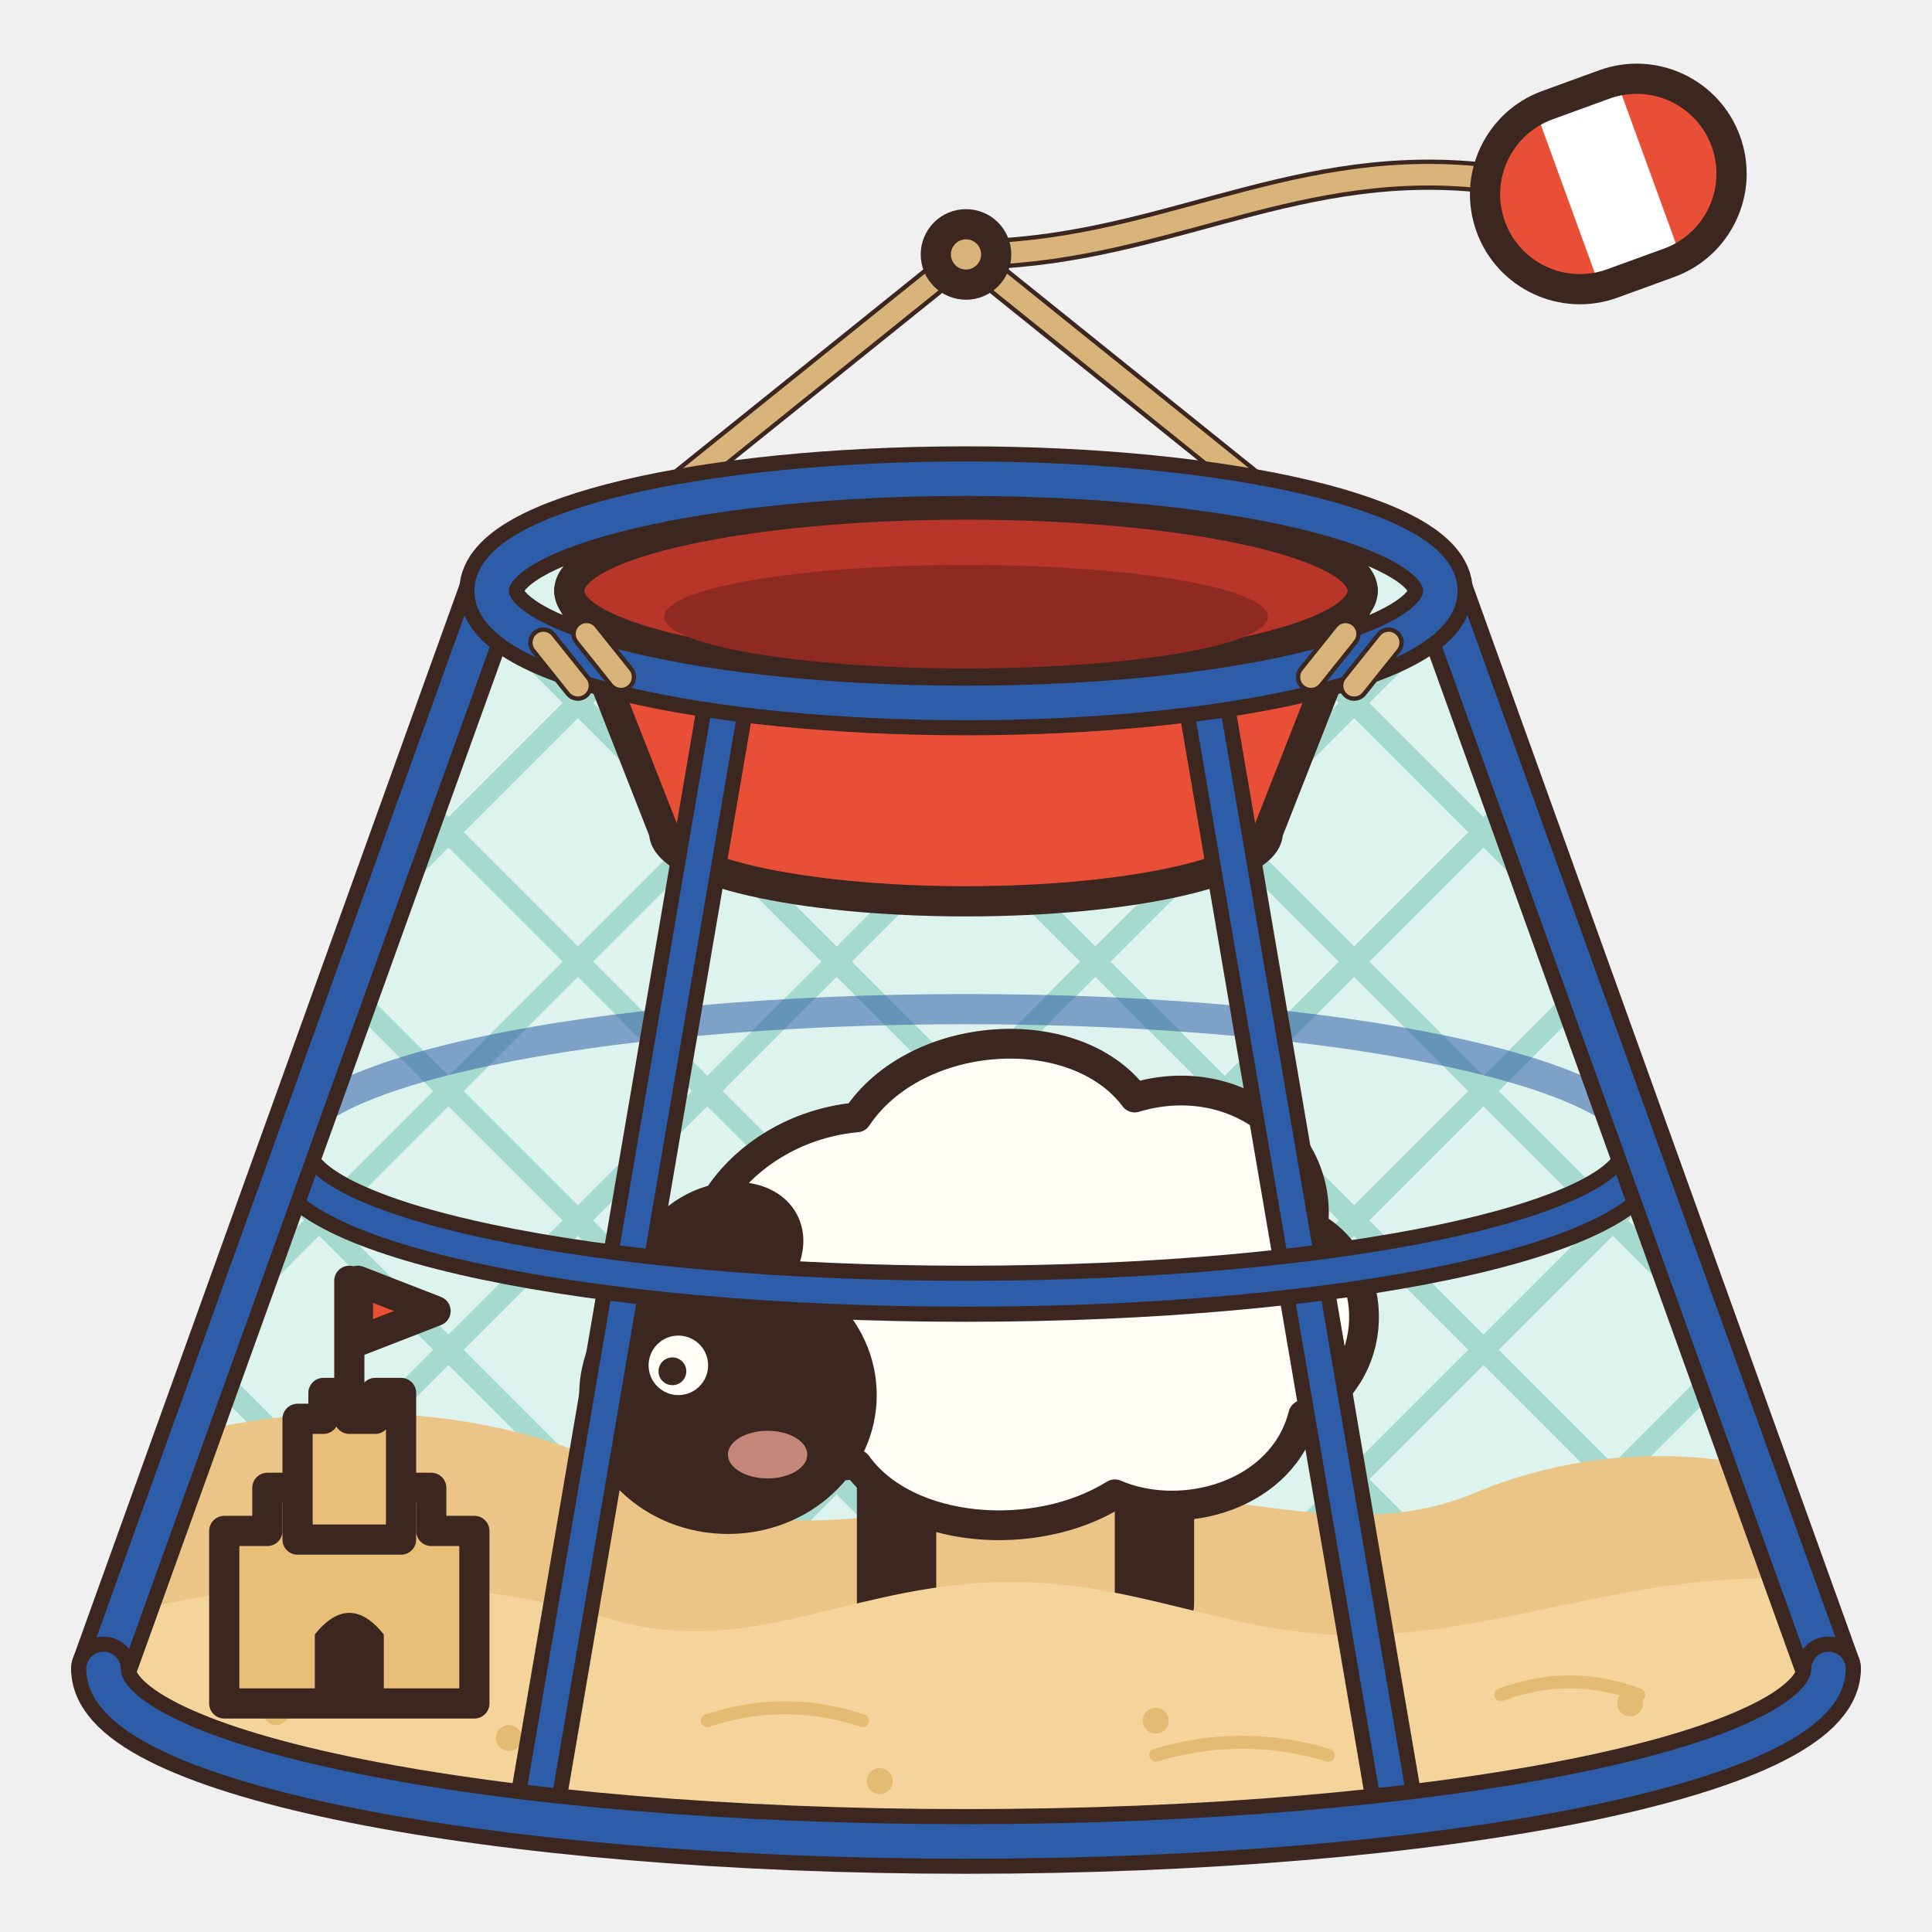
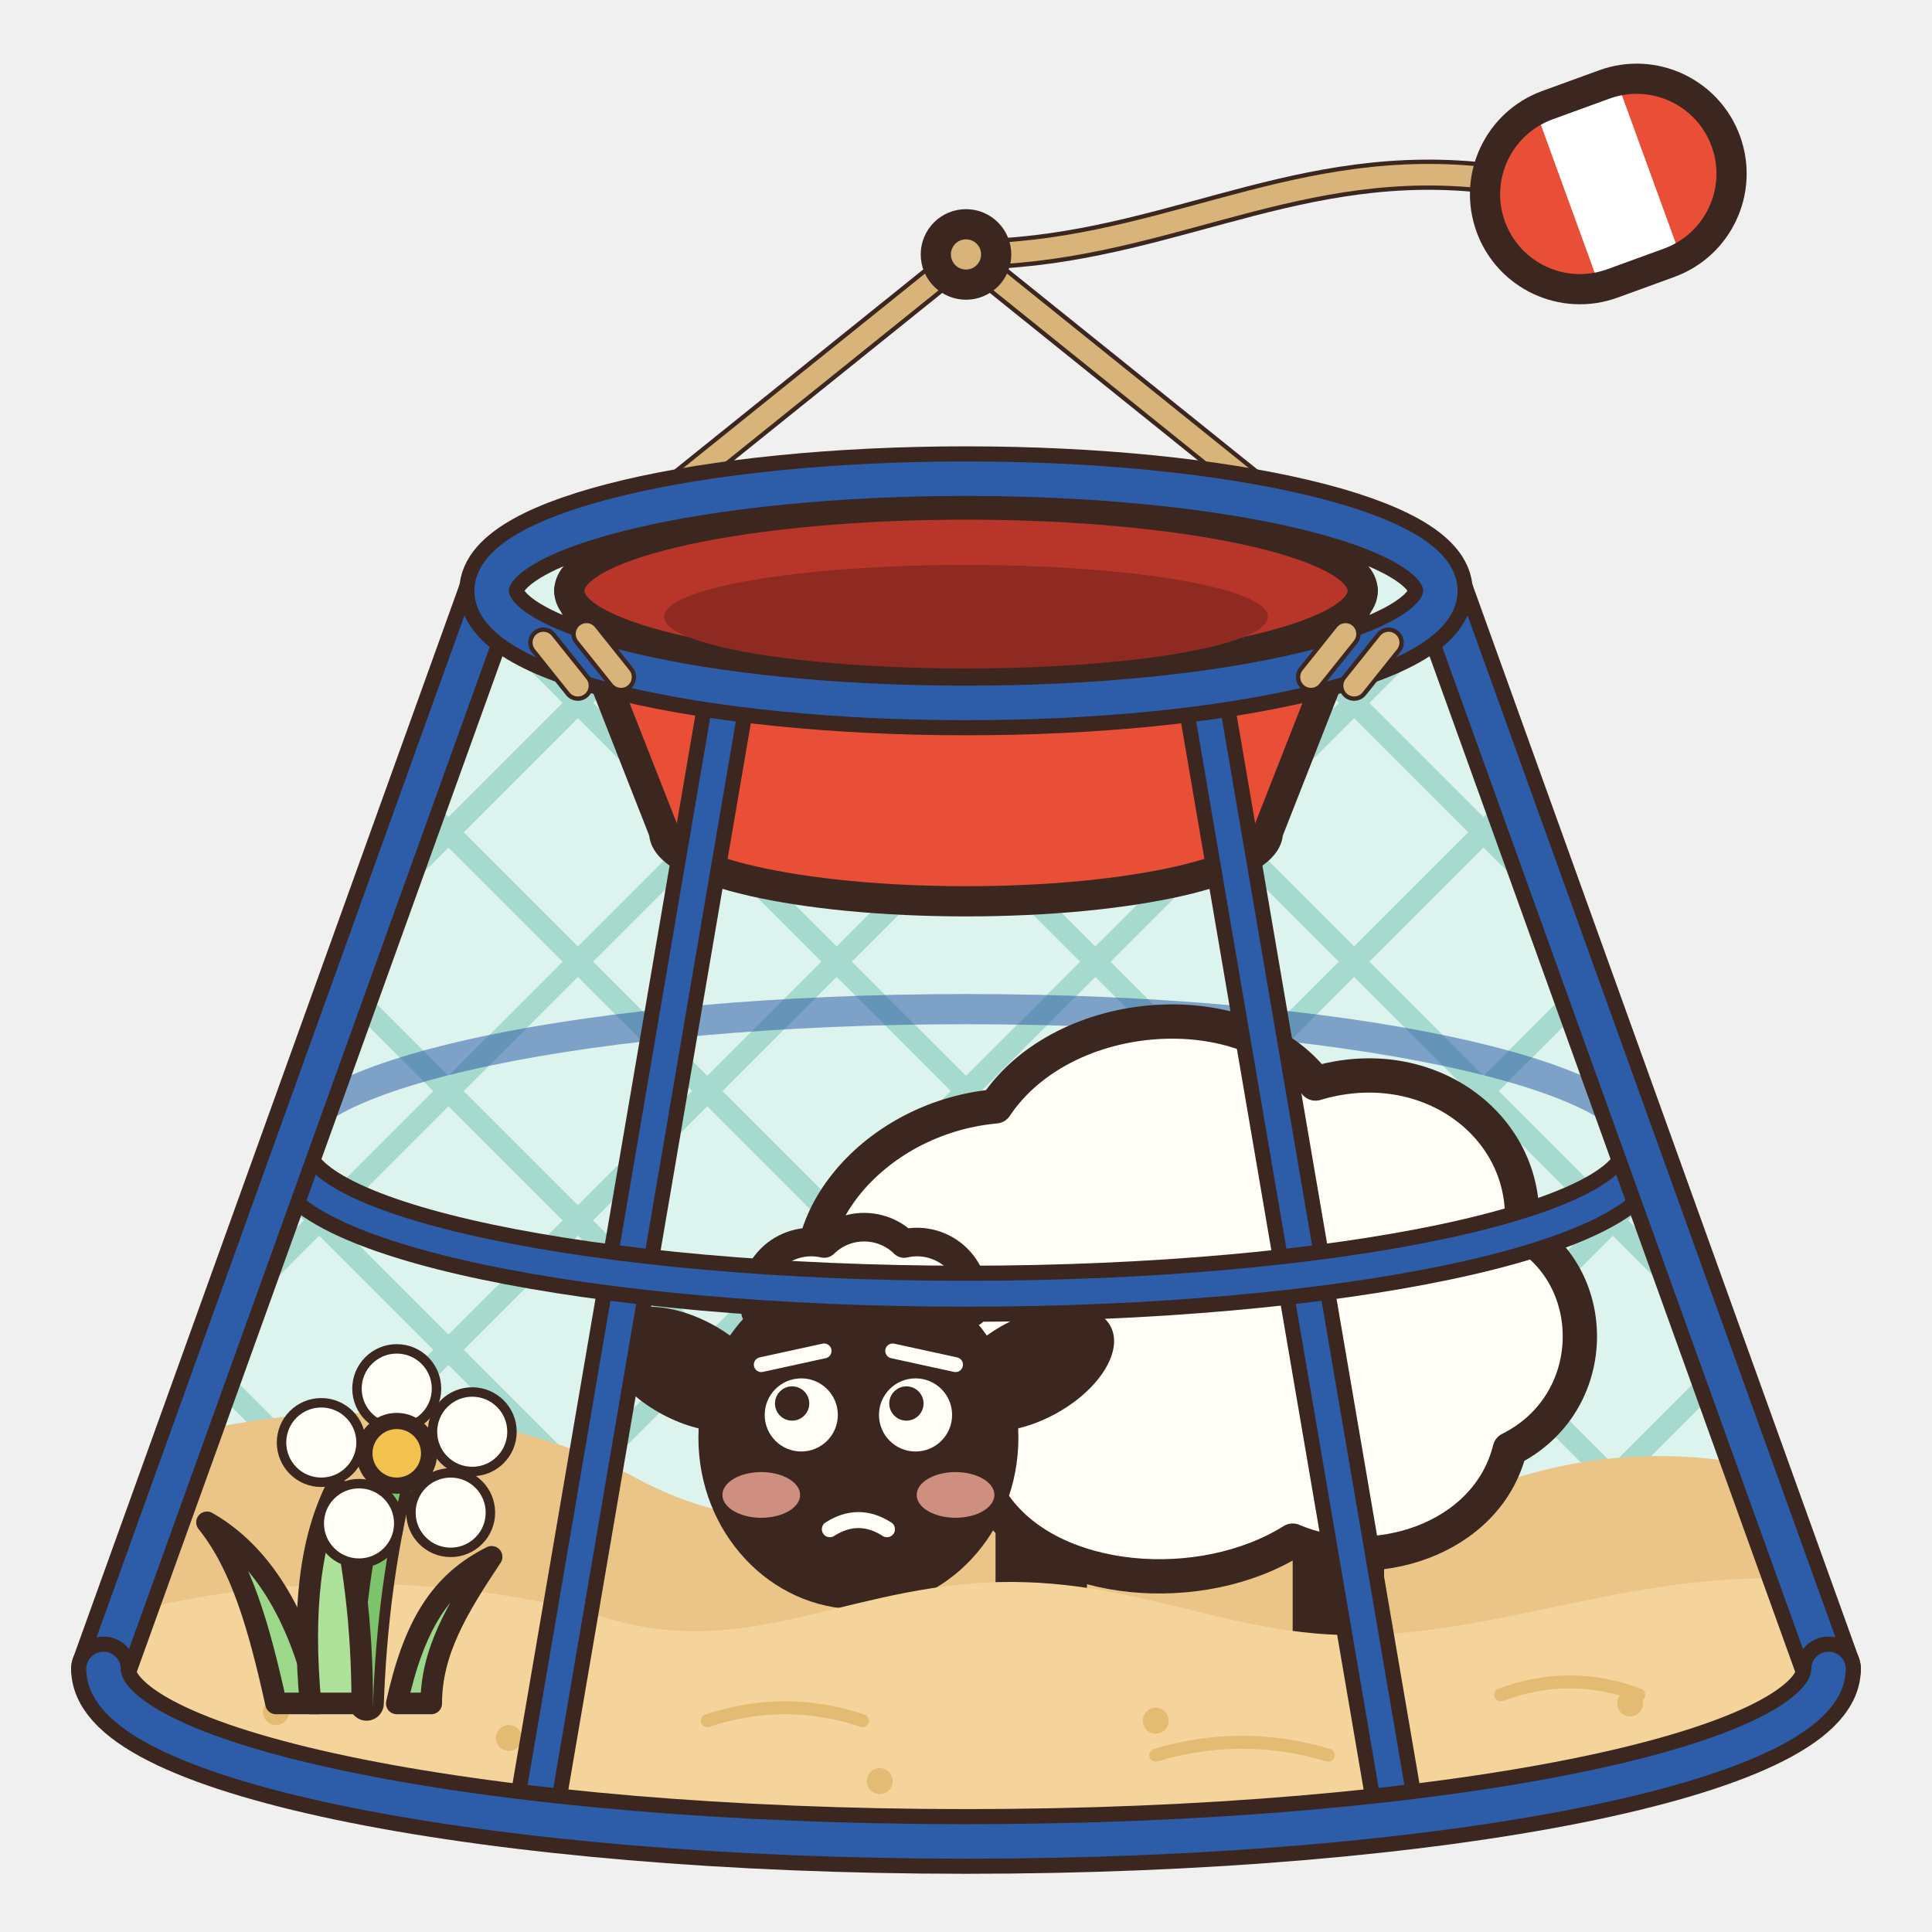
<svg xmlns="http://www.w3.org/2000/svg" viewBox="32 33 448 448" width="512" height="512">
  <defs>
    <style>
      .ink { stroke: #3B2620; stroke-width: 7; stroke-linejoin: round; stroke-linecap: round; }
      .sand { fill: #F4D49B; }
      .rope { fill: none; stroke: #D8B47A; stroke-width: 5; stroke-linecap: round; }
      .ring-ink { fill: none; stroke: #3B2620; stroke-width: 15; stroke-linecap: round; }
      .ring { fill: none; stroke: #2D5DA8; stroke-width: 8; stroke-linecap: round; }
    </style>
    <path id="cone" d="M146 170 L 56 420 A 200 40 0 0 0 456 420 L 366 170 A 110 26 0 0 0 146 170 Z" />
    <clipPath id="inside">
      <use href="#cone" />
    </clipPath>
    <clipPath id="buoy">
      <rect x="376" y="54" width="58" height="44" rx="22" />
    </clipPath>
  </defs>
  <path class="ink" fill="none" d="M164 166 L 256 92 L 348 166 M 256 92 C 300 92, 330 70, 374 74" />
  <path class="rope" d="M164 166 L 256 92 L 348 166 M 256 92 C 300 92, 330 70, 374 74" />
  <circle class="ink" cx="256" cy="92" r="7" fill="#D8B47A" />
  <g transform="rotate(-20 404 76)">
    <rect x="376" y="54" width="58" height="44" rx="22" fill="#FFFFFF" />
    <g clip-path="url(#buoy)" fill="#E94F37">
      <rect x="376" y="54" width="19" height="44" />
      <rect x="415" y="54" width="19" height="44" />
    </g>
    <rect class="ink" x="376" y="54" width="58" height="44" rx="22" fill="none" />
  </g>
  <use href="#cone" fill="#DDF3EE" />
  <g clip-path="url(#inside)">
    <g stroke="#A6DACF" stroke-width="5">
      <path d="M0 150 L 340 490 M 0 90 L 400 490 M 30 60 L 460 490 M 90 60 L 520 490 M 150 60 L 520 430 M 210 60 L 520 370 M 270 60 L 520 310 M 330 60 L 520 250 M 0 210 L 280 490 M 0 270 L 220 490 M 0 330 L 160 490" />
      <path d="M512 150 L 172 490 M 512 90 L 112 490 M 482 60 L 52 490 M 422 60 L -8 490 M 362 60 L -8 430 M 302 60 L -8 370 M 242 60 L -8 310 M 182 60 L -8 250 M 512 210 L 232 490 M 512 270 L 292 490 M 512 330 L 352 490" />
    </g>
    <ellipse cx="256" cy="300" rx="157" ry="33" fill="none" stroke="#2D5DA8" stroke-width="7" opacity="0.55" />
    <path fill="#EBC587" d="M40 380 C 80 356, 140 354, 180 376 C 210 392, 236 384, 268 380 C 310 374, 340 392, 372 380 C 404 366, 440 368, 470 384 L 470 470 L 40 470 Z" />
  </g>
  <path class="ink" fill="#E94F37" d="M164 170 L 186 226 A 70 16 0 0 0 326 226 L 348 170 Z" />
  <ellipse class="ink" cx="256" cy="170" rx="92" ry="20" fill="#B8352A" />
  <ellipse cx="256" cy="176" rx="70" ry="12" fill="#8E2A22" />
-   <g transform="translate(256 414) scale(2.3) translate(-51 -73)">
+   <g transform="translate(292 430) scale(2.65) translate(-51 -73)">
    <g fill="#3B2620">
      <rect x="40" y="52" width="8" height="21" rx="4" />
      <rect x="66" y="52" width="8" height="21" rx="4" />
    </g>
    <path d="M40 20c6-9 22-10 28-2 10-3 19 4 18 13 7 4 7 15-1 19-2 8-12 11-19 8-8 5-21 4-26-3-10 1-17-7-15-16-4-8 4-18 15-19Z" fill="#FFFDF5" stroke="#3B2620" stroke-width="3" stroke-linejoin="round" />
-     <ellipse cx="26" cy="34" rx="9" ry="7" transform="rotate(-28 26 34)" fill="#3B2620" />
-     <ellipse cx="27" cy="48" rx="15" ry="14" fill="#3B2620" />
-     <circle cx="22" cy="45" r="3" fill="#FFFDF5" />
-     <circle cx="21.4" cy="45.6" r="1.4" fill="#3B2620" />
-     <ellipse cx="31" cy="54" rx="4" ry="2.4" fill="#FFB0A0" opacity="0.7" />
+     <ellipse cx="13" cy="43" rx="8" ry="4.5" transform="rotate(28 13 43)" fill="#3B2620" />
+     <ellipse cx="43" cy="43" rx="8" ry="4.5" transform="rotate(-28 43 43)" fill="#3B2620" />
+     <ellipse cx="28" cy="49" rx="14" ry="15" fill="#3B2620" />
+     <path d="M19 38a5 5 0 0 1 6-6a5 5 0 0 1 7 0a5 5 0 0 1 6 6Z" fill="#FFFDF5" stroke="#3B2620" stroke-width="2.5" stroke-linejoin="round" />
+     <circle cx="23" cy="47" r="3.2" fill="#FFFDF5" />
+     <circle cx="33" cy="47" r="3.2" fill="#FFFDF5" />
+     <circle cx="22.2" cy="46" r="1.5" fill="#3B2620" />
+     <circle cx="32.2" cy="46" r="1.5" fill="#3B2620" />
+     <path d="M19.5 42.6L25 41.4M36.5 42.6L31 41.4" stroke="#FFFDF5" stroke-width="1.3" stroke-linecap="round" />
+     <ellipse cx="19.5" cy="54" rx="3.4" ry="2" fill="#FFB0A0" opacity="0.75" />
+     <ellipse cx="36.5" cy="54" rx="3.4" ry="2" fill="#FFB0A0" opacity="0.75" />
+     <path d="M25.5 57q2.5-1.6 5 0" fill="none" stroke="#FFFDF5" stroke-width="1.4" stroke-linecap="round" />
  </g>
  <g clip-path="url(#inside)">
    <path class="sand" d="M40 414 C 80 398, 130 396, 172 408 C 204 418, 226 402, 260 400 C 296 398, 318 414, 352 412 C 390 410, 424 392, 470 402 L 470 470 L 40 470 Z" />
    <g fill="none" stroke="#E3BB72" stroke-width="3" stroke-linecap="round">
      <path d="M196 432 Q 214 426 232 432 M 300 440 Q 320 434 340 440 M 380 426 Q 396 420 412 426" />
    </g>
    <g fill="#E3BB72">
      <circle cx="150" cy="436" r="3" />
      <circle cx="236" cy="446" r="3" />
      <circle cx="300" cy="432" r="3" />
      <circle cx="352" cy="444" r="3" />
      <circle cx="96" cy="430" r="3" />
      <circle cx="410" cy="428" r="3" />
    </g>
  </g>
-   <g transform="translate(-30 4)">
-     <path class="ink" fill="#E9BE78" d="M114 424 L 114 384 L 124 384 L 124 374 L 134 374 L 134 384 L 152 384 L 152 374 L 162 374 L 162 384 L 172 384 L 172 424 Z" />
-     <path class="ink" fill="#E9BE78" d="M131 386 L 131 358 L 137 358 L 137 352 L 143 352 L 143 358 L 149 358 L 149 352 L 155 352 L 155 386 Z" />
-     <path class="ink" fill="none" stroke-width="4" d="M143 352 L 143 326" />
-     <path class="ink" fill="#E94F37" stroke-width="4" d="M145 326 L 163 333 L 145 340 Z" />
-     <path fill="#3B2620" d="M135 424 L 135 408 Q 143 398 151 408 L 151 424 Z" />
+   <g>
+     <path class="ink" style="stroke-width:5" fill="#9BD889" d="M96 428 C 92 410, 88 396, 80 386 C 94 394, 102 410, 106 428 Z" />
+     <path class="ink" style="stroke-width:5" fill="#9BD889" d="M124 428 C 128 410, 134 400, 146 394 C 138 406, 132 416, 132 428 Z" />
+     <path class="ink" fill="none" style="stroke-width:8" d="M117 428 Q 118 400 124 376" />
+     <path fill="none" stroke="#7CC36B" stroke-width="3" stroke-linecap="round" d="M117 428 Q 118 400 124 376" />
+     <path class="ink" style="stroke-width:5" fill="#AEE29B" d="M104 428 C 102 406, 104 390, 110 378 C 114 394, 116 410, 116 428 Z" />
+     <g transform="translate(124 370) scale(1.25) translate(-124 -370)">
+       <g class="ink" style="stroke-width:3.5" fill="#FFFDF5">
+         <circle cx="124" cy="358" r="6.5" />
+         <circle cx="138" cy="366" r="6.5" />
+         <circle cx="134" cy="381" r="6.5" />
+         <circle cx="117" cy="383" r="6.5" />
+         <circle cx="110" cy="368" r="6.5" />
+       </g>
+       <g fill="#FFFDF5">
+         <circle cx="124" cy="358" r="6.5" />
+         <circle cx="138" cy="366" r="6.5" />
+         <circle cx="134" cy="381" r="6.5" />
+         <circle cx="117" cy="383" r="6.5" />
+         <circle cx="110" cy="368" r="6.5" />
+       </g>
+       <circle class="ink" style="stroke-width:3" cx="124" cy="370" r="6" fill="#F2C14E" />
+     </g>
  </g>
  <path class="ring-ink" style="stroke-width:13" d="M201 192 L 156 455 M 311 192 L 356 455" />
  <path class="ring" style="stroke-width:6" d="M201 192 L 156 455 M 311 192 L 356 455" />
  <path class="ring-ink" style="stroke-width:13" d="M99 300 A 157 33 0 0 0 413 300" />
  <path class="ring" style="stroke-width:6" d="M99 300 A 157 33 0 0 0 413 300" />
  <path class="ring-ink" d="M146 170 L 56 420 M 366 170 L 456 420" />
  <path class="ring" d="M146 170 L 56 420 M 366 170 L 456 420" />
  <path class="ring-ink" d="M56 420 A 200 40 0 0 0 456 420" />
  <path class="ring" d="M56 420 A 200 40 0 0 0 456 420" />
  <ellipse class="ring-ink" cx="256" cy="170" rx="110" ry="26" />
  <ellipse class="ring" cx="256" cy="170" rx="110" ry="26" />
  <g class="ink" fill="none" stroke-width="4">
    <path d="M158 182 L 166 192 M 168 180 L 176 190 M 344 180 L 336 190 M 354 182 L 346 192" />
  </g>
  <g class="rope" stroke-width="3">
    <path d="M158 182 L 166 192 M 168 180 L 176 190 M 344 180 L 336 190 M 354 182 L 346 192" />
  </g>
</svg>
